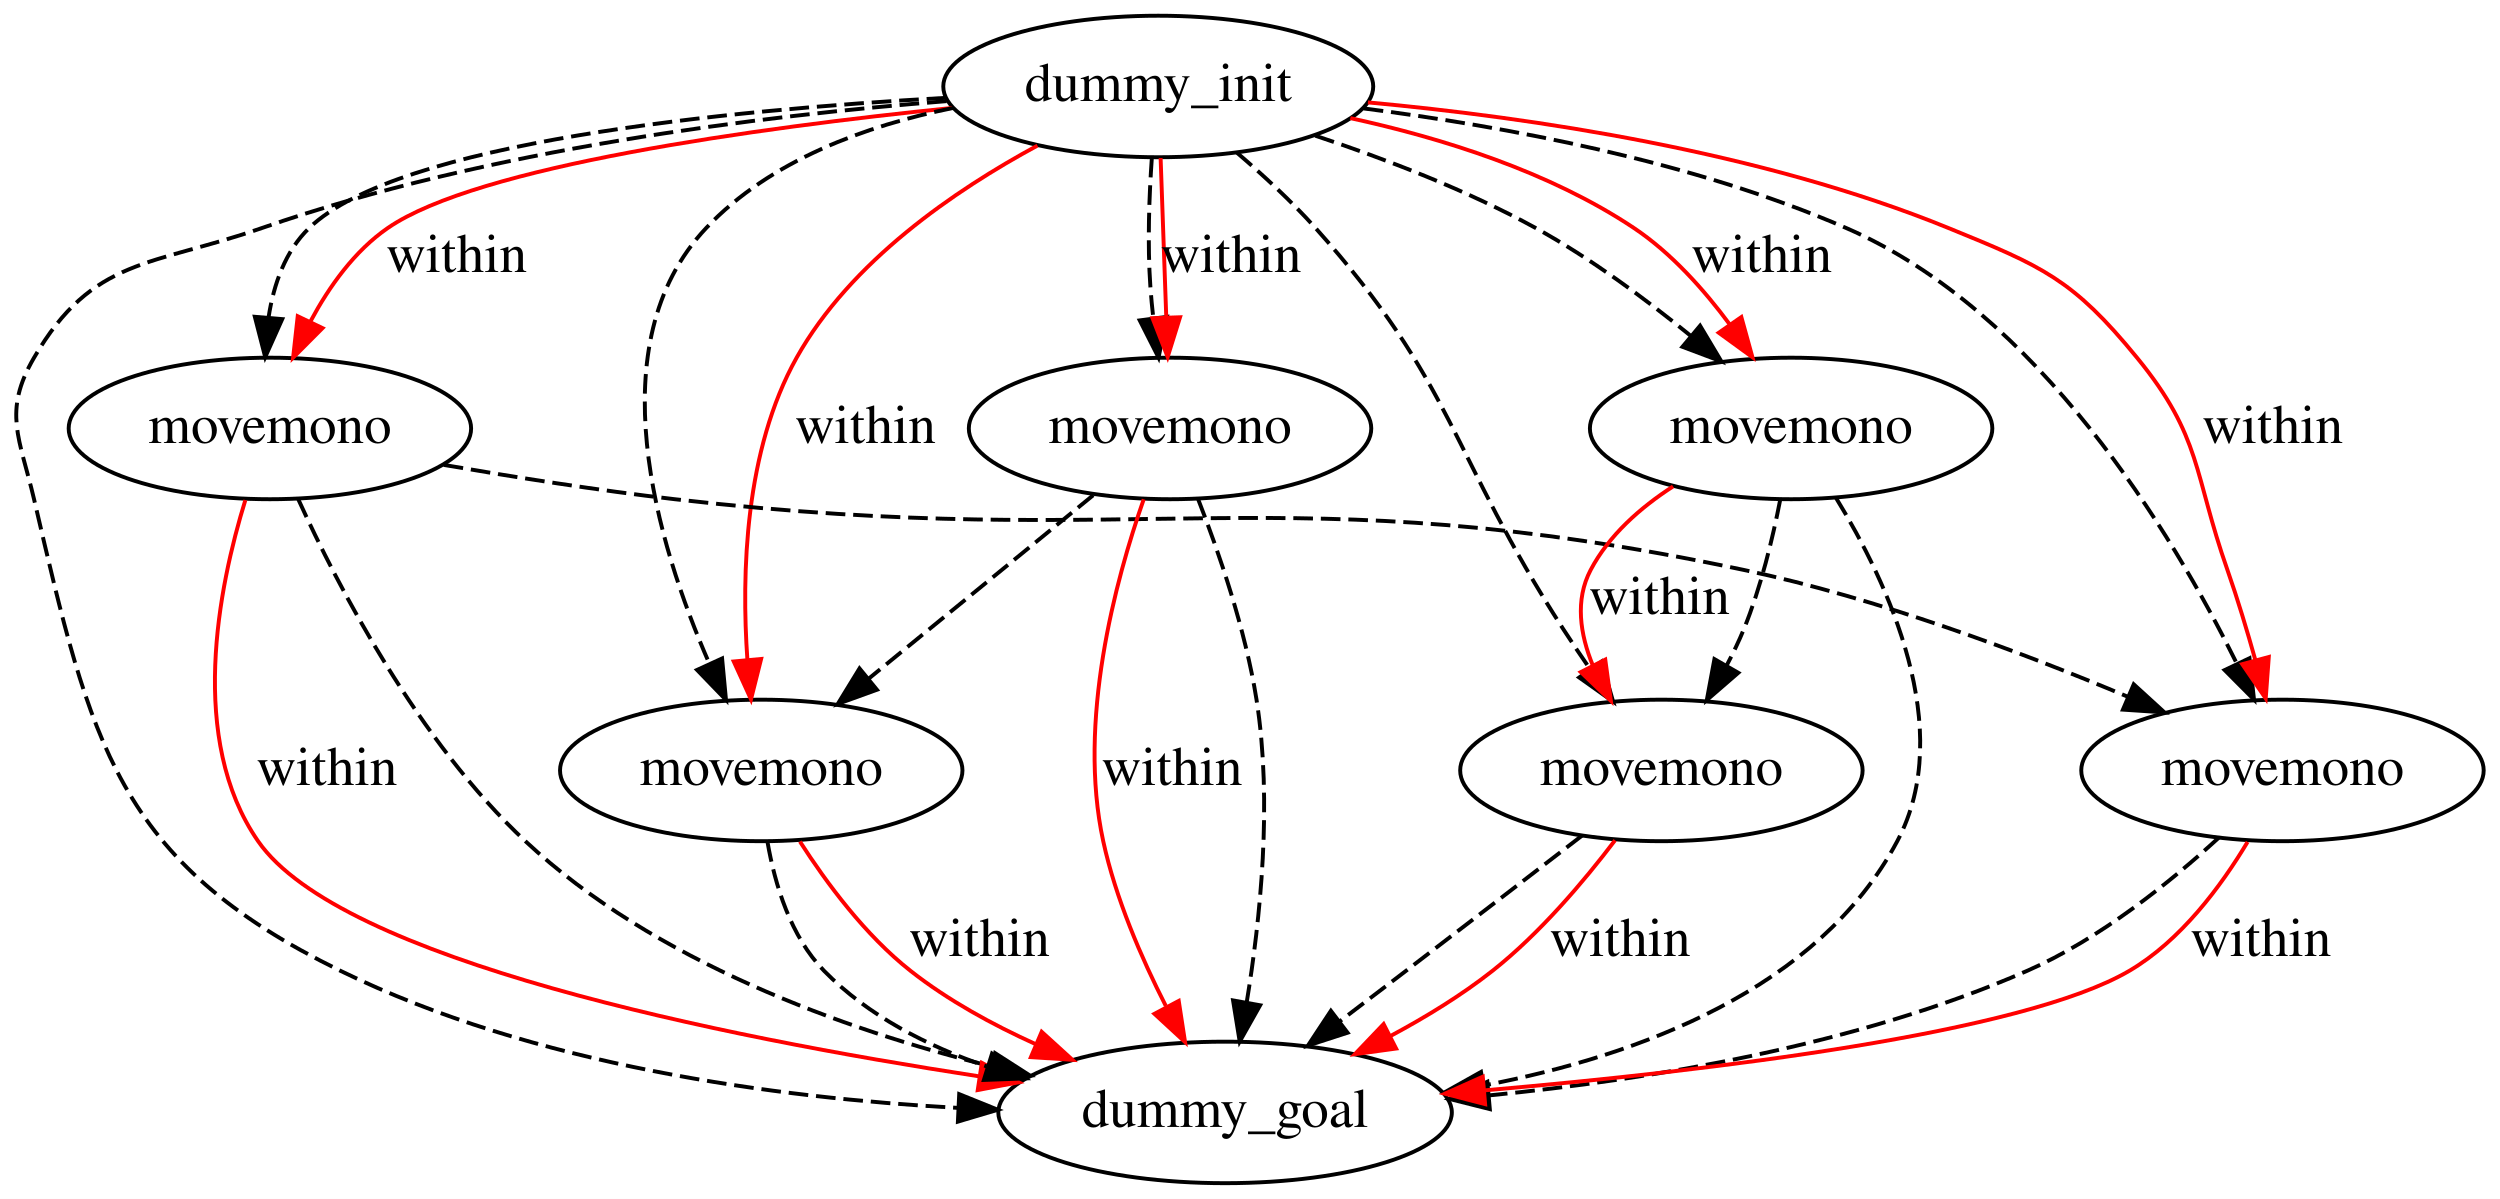
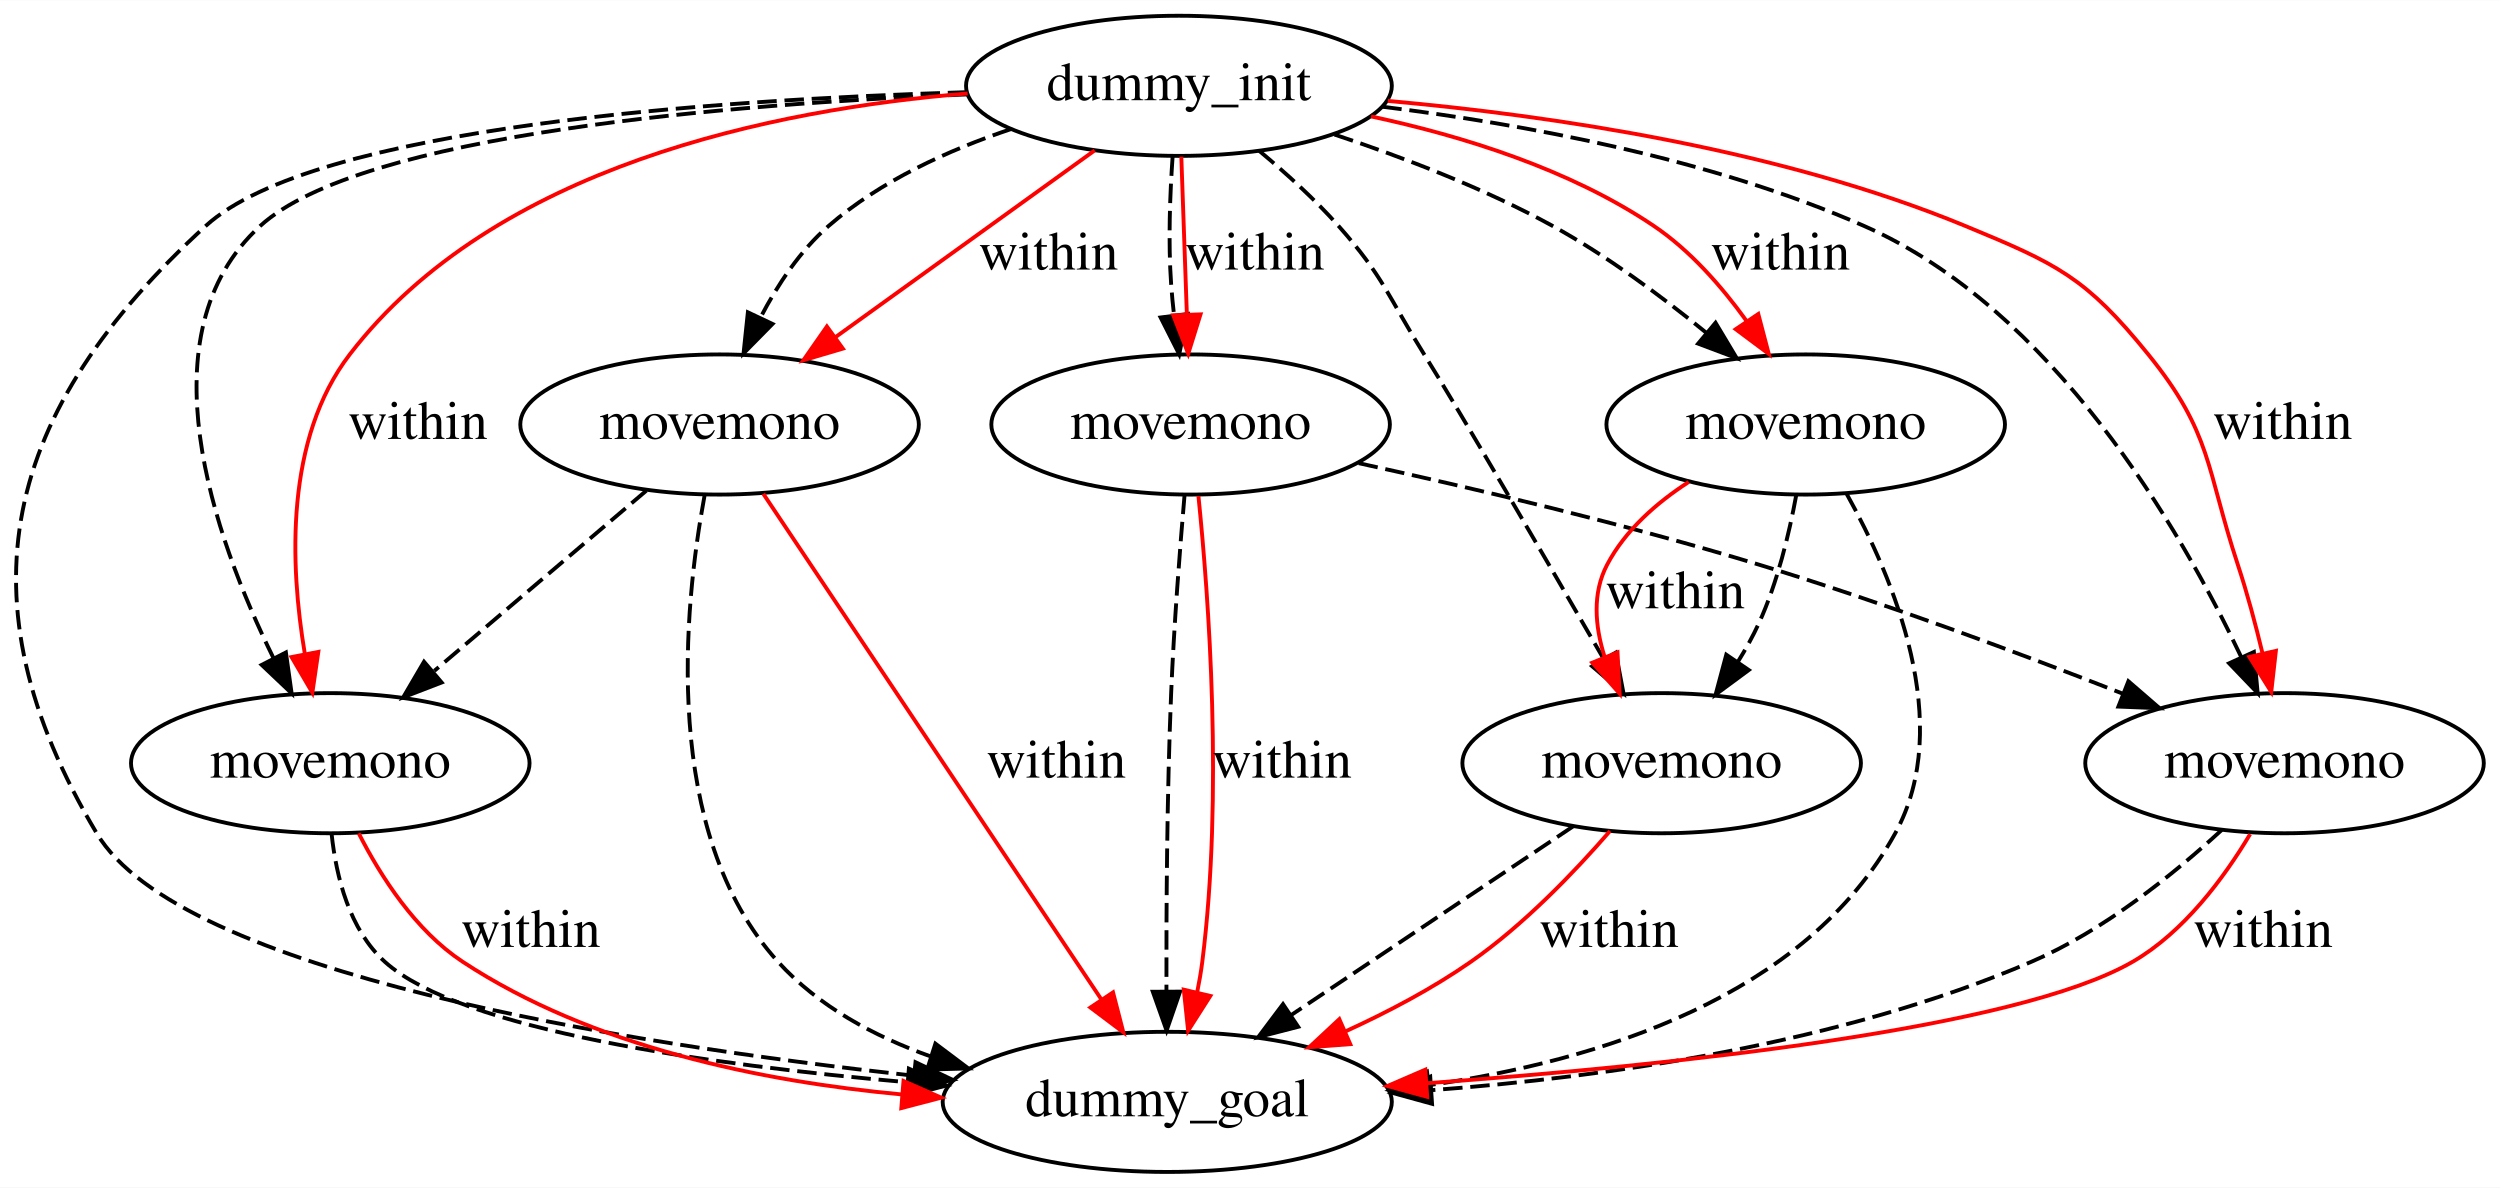
- <svg xmlns="http://www.w3.org/2000/svg" width="636pt" height="305pt" viewBox="0.00 0.00 636.00 305.00">
+ <svg xmlns="http://www.w3.org/2000/svg" width="642pt" height="305pt" viewBox="0.00 0.00 642.19 305.00">
  <g id="graph0" class="graph" transform="scale(1 1) rotate(0) translate(4 301)">
-     <polygon fill="white" stroke="transparent" points="-4,4 -4,-301 632,-301 632,4 -4,4" />
+     <polygon fill="white" stroke="transparent" points="-4,4 -4,-301 638.19,-301 638.19,4 -4,4" />
    <g id="node1" class="node">
-       <ellipse fill="none" stroke="black" cx="290.66" cy="-279" rx="54.69" ry="18" />
-       <text text-anchor="middle" x="290.66" y="-275.3" font-family="Times,serif" font-size="14.00">dummy_init</text>
+       <ellipse fill="none" stroke="black" cx="298.84" cy="-279" rx="54.69" ry="18" />
+       <text text-anchor="middle" x="298.84" y="-275.3" font-family="Times,serif" font-size="14.00">dummy_init</text>
    </g>
    <g id="node2" class="node">
-       <ellipse fill="none" stroke="black" cx="307.66" cy="-18" rx="57.69" ry="18" />
-       <text text-anchor="middle" x="307.66" y="-14.3" font-family="Times,serif" font-size="14.00">dummy_goal</text>
+       <ellipse fill="none" stroke="black" cx="295.84" cy="-18" rx="57.69" ry="18" />
+       <text text-anchor="middle" x="295.84" y="-14.3" font-family="Times,serif" font-size="14.00">dummy_goal</text>
+     </g>
+     <g id="edge5" class="edge">
+       <path fill="none" stroke="black" stroke-dasharray="5,2" d="M244.46,-277.37C179.65,-275.46 76.62,-268.39 48.84,-243 -3.16,-195.49 -15.22,-147.51 20.84,-87 42.21,-51.14 156.17,-32.94 230.52,-24.74" />
+       <polygon fill="black" stroke="black" points="231.17,-28.19 240.74,-23.65 230.42,-21.23 231.17,-28.19" />
+     </g>
+     <g id="node3" class="node">
+       <ellipse fill="none" stroke="black" cx="80.84" cy="-105" rx="51.19" ry="18" />
+       <text text-anchor="middle" x="80.84" y="-101.3" font-family="Times,serif" font-size="14.00">movemono</text>
+     </g>
+     <g id="edge7" class="edge">
+       <path fill="none" stroke="black" stroke-dasharray="5,2" d="M244.55,-276.8C183.26,-274.3 88.68,-266.6 62.84,-243 32.5,-215.29 50.82,-163.33 66.26,-131.98" />
+       <polygon fill="black" stroke="black" points="69.44,-133.45 70.91,-122.96 63.22,-130.25 69.44,-133.45" />
+     </g>
+     <g id="edge25" class="edge">
+       <path fill="none" stroke="red" d="M244.57,-277.04C194.66,-272.96 122.96,-258.34 85.84,-210 69.21,-188.34 70.46,-156.03 74.29,-133.18" />
+       <polygon fill="red" stroke="red" points="77.77,-133.59 76.24,-123.11 70.9,-132.26 77.77,-133.59" />
+       <text text-anchor="middle" x="103.34" y="-188.3" font-family="Times,serif" font-size="14.00">within</text>
+     </g>
+     <g id="node4" class="node">
+       <ellipse fill="none" stroke="black" cx="301.84" cy="-192" rx="51.19" ry="18" />
+       <text text-anchor="middle" x="301.84" y="-188.3" font-family="Times,serif" font-size="14.00">movemono</text>
+     </g>
+     <g id="edge4" class="edge">
+       <path fill="none" stroke="black" stroke-dasharray="5,2" d="M297.22,-260.86C296.54,-251.2 296.06,-238.92 296.84,-228 297.02,-225.43 297.28,-222.76 297.58,-220.09" />
+       <polygon fill="black" stroke="black" points="301.07,-220.41 298.91,-210.04 294.13,-219.49 301.07,-220.41" />
+     </g>
+     <g id="edge27" class="edge">
+       <path fill="none" stroke="red" d="M299.45,-260.8C299.86,-249.16 300.41,-233.55 300.88,-220.24" />
+       <polygon fill="red" stroke="red" points="304.38,-220.29 301.23,-210.18 297.38,-220.05 304.38,-220.29" />
+       <text text-anchor="middle" x="318.34" y="-231.8" font-family="Times,serif" font-size="14.00">within</text>
+     </g>
+     <g id="node5" class="node">
+       <ellipse fill="none" stroke="black" cx="180.84" cy="-192" rx="51.19" ry="18" />
+       <text text-anchor="middle" x="180.84" y="-188.3" font-family="Times,serif" font-size="14.00">movemono</text>
+     </g>
+     <g id="edge10" class="edge">
+       <path fill="none" stroke="black" stroke-dasharray="5,2" d="M255.71,-267.89C239.65,-262.51 222.13,-254.55 208.84,-243 201.53,-236.65 195.73,-227.89 191.35,-219.48" />
+       <polygon fill="black" stroke="black" points="194.44,-217.83 187,-210.28 188.11,-220.82 194.44,-217.83" />
+     </g>
+     <g id="edge19" class="edge">
+       <path fill="none" stroke="red" d="M277.2,-262.41C258.48,-248.93 231.25,-229.32 210.51,-214.37" />
+       <polygon fill="red" stroke="red" points="212.51,-211.5 202.35,-208.49 208.41,-217.18 212.51,-211.5" />
+       <text text-anchor="middle" x="265.34" y="-231.8" font-family="Times,serif" font-size="14.00">within</text>
+     </g>
+     <g id="node6" class="node">
+       <ellipse fill="none" stroke="black" cx="422.84" cy="-105" rx="51.19" ry="18" />
+       <text text-anchor="middle" x="422.84" y="-101.3" font-family="Times,serif" font-size="14.00">movemono</text>
+     </g>
+     <g id="edge13" class="edge">
+       <path fill="none" stroke="black" stroke-dasharray="5,2" d="M319.46,-262.3C326.31,-256.59 333.75,-249.86 339.84,-243 351.54,-229.82 352.49,-224.94 361.84,-210 370.84,-195.62 392.9,-157.75 407.87,-131.91" />
+       <polygon fill="black" stroke="black" points="411.05,-133.41 413.03,-123 404.99,-129.9 411.05,-133.41" />
+     </g>
+     <g id="node7" class="node">
+       <ellipse fill="none" stroke="black" cx="459.84" cy="-192" rx="51.19" ry="18" />
+       <text text-anchor="middle" x="459.84" y="-188.3" font-family="Times,serif" font-size="14.00">movemono</text>
+     </g>
+     <g id="edge2" class="edge">
+       <path fill="none" stroke="black" stroke-dasharray="5,2" d="M338.8,-266.48C356.51,-260.61 377.27,-252.66 394.84,-243 408.69,-235.38 422.76,-224.97 434.25,-215.61" />
+       <polygon fill="black" stroke="black" points="436.68,-218.14 442.12,-209.04 432.2,-212.77 436.68,-218.14" />
+     </g>
+     <g id="edge20" class="edge">
+       <path fill="none" stroke="red" d="M348.19,-271.14C371.69,-266.12 399.29,-257.55 420.84,-243 430.15,-236.72 438.23,-227.5 444.58,-218.69" />
+       <polygon fill="red" stroke="red" points="447.66,-220.39 450.35,-210.14 441.86,-216.48 447.66,-220.39" />
+       <text text-anchor="middle" x="453.34" y="-231.8" font-family="Times,serif" font-size="14.00">within</text>
+     </g>
+     <g id="node8" class="node">
+       <ellipse fill="none" stroke="black" cx="582.84" cy="-105" rx="51.19" ry="18" />
+       <text text-anchor="middle" x="582.84" y="-101.3" font-family="Times,serif" font-size="14.00">movemono</text>
+     </g>
+     <g id="edge14" class="edge">
+       <path fill="none" stroke="black" stroke-dasharray="5,2" d="M351.08,-273.63C387.07,-269.2 435.35,-260.38 474.84,-243 523.28,-221.68 555.91,-165.63 571.75,-132.2" />
+       <polygon fill="black" stroke="black" points="574.97,-133.57 575.94,-123.01 568.61,-130.66 574.97,-133.57" />
+     </g>
+     <g id="edge26" class="edge">
+       <path fill="none" stroke="red" d="M352.5,-275.12C394.27,-271.38 452.98,-262.78 500.84,-243 524.43,-233.25 531.78,-229.84 547.84,-210 564.26,-189.73 562.66,-180.77 570.84,-156 573.24,-148.74 575.38,-140.74 577.16,-133.31" />
+       <polygon fill="red" stroke="red" points="580.62,-133.85 579.43,-123.32 573.8,-132.3 580.62,-133.85" />
+       <text text-anchor="middle" x="582.34" y="-188.3" font-family="Times,serif" font-size="14.00">within</text>
+     </g>
+     <g id="edge6" class="edge">
+       <path fill="none" stroke="black" stroke-dasharray="5,2" d="M81.19,-86.76C82.36,-75.82 85.75,-62.22 94.84,-54 114.26,-36.44 178.27,-27.49 228.9,-23.06" />
+       <polygon fill="black" stroke="black" points="229.47,-26.53 239.15,-22.21 228.89,-19.55 229.47,-26.53" />
+     </g>
+     <g id="edge17" class="edge">
+       <path fill="none" stroke="red" d="M88.14,-87C93.81,-75.87 102.74,-61.97 114.84,-54 148.07,-32.12 191.71,-23.24 227.81,-19.89" />
+       <polygon fill="red" stroke="red" points="228.09,-23.37 237.78,-19.08 227.53,-16.4 228.09,-23.37" />
+       <text text-anchor="middle" x="132.34" y="-57.8" font-family="Times,serif" font-size="14.00">within</text>
+     </g>
+     <g id="edge1" class="edge">
+       <path fill="none" stroke="black" stroke-dasharray="5,2" d="M300.29,-173.97C299.1,-160.23 297.56,-140.39 296.84,-123 295.76,-97.04 295.58,-67.4 295.63,-46.42" />
+       <polygon fill="black" stroke="black" points="299.13,-46.32 295.67,-36.31 292.13,-46.29 299.13,-46.32" />
+     </g>
+     <g id="edge24" class="edge">
+       <path fill="none" stroke="red" d="M303.85,-173.61C306.51,-147.52 310.24,-96.72 304.84,-54 304.52,-51.44 304.06,-48.8 303.53,-46.17" />
+       <polygon fill="red" stroke="red" points="306.9,-45.21 301.2,-36.28 300.09,-46.82 306.9,-45.21" />
+       <text text-anchor="middle" x="325.34" y="-101.3" font-family="Times,serif" font-size="14.00">within</text>
    </g>
    <g id="edge16" class="edge">
-       <path fill="none" stroke="black" stroke-dasharray="5,2" d="M236.81,-275.27C189.75,-271.59 120.15,-263 62.66,-243 34.65,-233.25 19.57,-235.64 4.66,-210 -3.39,-196.17 1.02,-189.58 4.66,-174 19.13,-112.06 25.52,-81.96 82.66,-54 131.68,-30.01 193.26,-21.71 239.6,-19.16" />
-       <polygon fill="black" stroke="black" points="240.02,-22.65 249.85,-18.68 239.69,-15.66 240.02,-22.65" />
+       <path fill="none" stroke="black" stroke-dasharray="5,2" d="M345.01,-182.07C374.26,-175.68 413.67,-166.38 447.84,-156 479.68,-146.32 514.92,-133.19 541.41,-122.81" />
+       <polygon fill="black" stroke="black" points="542.73,-126.05 550.75,-119.12 540.16,-119.54 542.73,-126.05" />
    </g>
-     <g id="node3" class="node">
-       <ellipse fill="none" stroke="black" cx="64.66" cy="-192" rx="51.19" ry="18" />
-       <text text-anchor="middle" x="64.66" y="-188.3" font-family="Times,serif" font-size="14.00">movemono</text>
+     <g id="edge12" class="edge">
+       <path fill="none" stroke="black" stroke-dasharray="5,2" d="M176.98,-173.73C171.64,-144.98 165.8,-87.16 195.84,-54 206.22,-42.54 220.57,-34.83 235.16,-29.64" />
+       <polygon fill="black" stroke="black" points="236.28,-32.96 244.75,-26.59 234.16,-26.29 236.28,-32.96" />
    </g>
-     <g id="edge4" class="edge">
-       <path fill="none" stroke="black" stroke-dasharray="5,2" d="M236.73,-276.12C180.43,-273 97.22,-264.75 74.66,-243 68.56,-237.13 65.63,-228.66 64.34,-220.37" />
-       <polygon fill="black" stroke="black" points="67.8,-219.82 63.47,-210.15 60.83,-220.41 67.8,-219.82" />
+     <g id="edge18" class="edge">
+       <path fill="none" stroke="red" d="M192.08,-174.19C212.34,-143.88 255.12,-79.9 278.94,-44.28" />
+       <polygon fill="red" stroke="red" points="281.91,-46.13 284.56,-35.87 276.09,-42.24 281.91,-46.13" />
+       <text text-anchor="middle" x="267.34" y="-101.3" font-family="Times,serif" font-size="14.00">within</text>
    </g>
-     <g id="edge27" class="edge">
-       <path fill="none" stroke="red" d="M238.25,-273.55C188.29,-268.44 117.42,-258.69 94.66,-243 86.21,-237.18 79.75,-228.13 75.03,-219.32" />
-       <polygon fill="red" stroke="red" points="78.05,-217.53 70.57,-210.02 71.74,-220.55 78.05,-217.53" />
-       <text text-anchor="middle" x="112.16" y="-231.8" font-family="Times,serif" font-size="14.00">within</text>
+     <g id="edge9" class="edge">
+       <path fill="none" stroke="black" stroke-dasharray="5,2" d="M162.03,-175.01C146.67,-161.95 124.76,-143.33 107.57,-128.72" />
+       <polygon fill="black" stroke="black" points="109.45,-125.73 99.57,-121.92 104.92,-131.06 109.45,-125.73" />
    </g>
-     <g id="node4" class="node">
-       <ellipse fill="none" stroke="black" cx="189.66" cy="-105" rx="51.19" ry="18" />
-       <text text-anchor="middle" x="189.66" y="-101.3" font-family="Times,serif" font-size="14.00">movemono</text>
-     </g>
-     <g id="edge5" class="edge">
-       <path fill="none" stroke="black" stroke-dasharray="5,2" d="M238.54,-273.55C216.36,-269.06 191.92,-260.22 175.66,-243 147.82,-213.51 163.02,-162.94 176.45,-132.18" />
-       <polygon fill="black" stroke="black" points="179.7,-133.49 180.69,-122.95 173.33,-130.57 179.7,-133.49" />
+     <g id="edge11" class="edge">
+       <path fill="none" stroke="black" stroke-dasharray="5,2" d="M400.14,-88.8C379.98,-75.31 350.31,-55.46 327.77,-40.37" />
+       <polygon fill="black" stroke="black" points="329.47,-37.29 319.21,-34.64 325.57,-43.11 329.47,-37.29" />
    </g>
    <g id="edge21" class="edge">
-       <path fill="none" stroke="red" d="M259.92,-263.96C238.86,-252.58 212.34,-234.44 198.66,-210 185.5,-186.49 184.59,-155.21 186.14,-133.11" />
-       <polygon fill="red" stroke="red" points="189.63,-133.36 187.05,-123.08 182.66,-132.72 189.63,-133.36" />
-       <text text-anchor="middle" x="216.16" y="-188.3" font-family="Times,serif" font-size="14.00">within</text>
+       <path fill="none" stroke="red" d="M409.57,-87.57C400.38,-76.97 387.4,-63.45 373.84,-54 364.05,-47.17 352.7,-41.18 341.76,-36.17" />
+       <polygon fill="red" stroke="red" points="342.85,-32.83 332.29,-32.03 340.04,-39.25 342.85,-32.83" />
+       <text text-anchor="middle" x="409.34" y="-57.8" font-family="Times,serif" font-size="14.00">within</text>
    </g>
-     <g id="node5" class="node">
-       <ellipse fill="none" stroke="black" cx="418.66" cy="-105" rx="51.19" ry="18" />
-       <text text-anchor="middle" x="418.66" y="-101.3" font-family="Times,serif" font-size="14.00">movemono</text>
-     </g>
-     <g id="edge10" class="edge">
-       <path fill="none" stroke="black" stroke-dasharray="5,2" d="M310.67,-262.16C317.35,-256.44 324.62,-249.74 330.66,-243 366.2,-203.31 364.78,-185.78 393.66,-141 395.83,-137.64 398.18,-134.15 400.55,-130.73" />
-       <polygon fill="black" stroke="black" points="403.45,-132.7 406.38,-122.51 397.74,-128.65 403.45,-132.7" />
-     </g>
-     <g id="node6" class="node">
-       <ellipse fill="none" stroke="black" cx="451.66" cy="-192" rx="51.19" ry="18" />
-       <text text-anchor="middle" x="451.66" y="-188.3" font-family="Times,serif" font-size="14.00">movemono</text>
+     <g id="edge3" class="edge">
+       <path fill="none" stroke="black" stroke-dasharray="5,2" d="M470.39,-174.13C482.33,-152.67 498.25,-115.03 482.84,-87 459.76,-45.01 406.8,-28.56 363.11,-22.3" />
+       <polygon fill="black" stroke="black" points="363.45,-18.82 353.09,-21.02 362.56,-25.76 363.45,-18.82" />
    </g>
    <g id="edge15" class="edge">
-       <path fill="none" stroke="black" stroke-dasharray="5,2" d="M330.61,-266.48C348.33,-260.61 369.09,-252.66 386.66,-243 400.51,-235.38 414.58,-224.97 426.06,-215.61" />
-       <polygon fill="black" stroke="black" points="428.5,-218.14 433.93,-209.04 424.01,-212.77 428.5,-218.14" />
+       <path fill="none" stroke="black" stroke-dasharray="5,2" d="M457.4,-173.8C455.58,-163.9 452.58,-151.4 447.84,-141 446.29,-137.61 444.4,-134.21 442.35,-130.93" />
+       <polygon fill="black" stroke="black" points="445.22,-128.93 436.7,-122.64 439.44,-132.87 445.22,-128.93" />
+     </g>
+     <g id="edge23" class="edge">
+       <path fill="none" stroke="red" d="M429.8,-177.25C421.5,-171.87 413.49,-164.84 408.84,-156 405,-148.71 405.69,-140.25 408.16,-132.39" />
+       <polygon fill="red" stroke="red" points="411.5,-133.46 412.04,-122.88 405.02,-130.82 411.5,-133.46" />
+       <text text-anchor="middle" x="426.34" y="-144.8" font-family="Times,serif" font-size="14.00">within</text>
+     </g>
+     <g id="edge8" class="edge">
+       <path fill="none" stroke="black" stroke-dasharray="5,2" d="M566.7,-87.84C554.38,-76.5 536.41,-61.98 517.84,-54 468.85,-32.94 408.9,-24.39 363.65,-21" />
+       <polygon fill="black" stroke="black" points="363.86,-17.5 353.65,-20.31 363.39,-24.49 363.86,-17.5" />
    </g>
    <g id="edge22" class="edge">
-       <path fill="none" stroke="red" d="M339.52,-270.95C362.81,-265.89 390.2,-257.33 411.66,-243 421.18,-236.64 429.52,-227.29 436.09,-218.4" />
-       <polygon fill="red" stroke="red" points="439,-220.34 441.82,-210.12 433.25,-216.35 439,-220.34" />
-       <text text-anchor="middle" x="444.16" y="-231.8" font-family="Times,serif" font-size="14.00">within</text>
-     </g>
-     <g id="node7" class="node">
-       <ellipse fill="none" stroke="black" cx="293.66" cy="-192" rx="51.19" ry="18" />
-       <text text-anchor="middle" x="293.66" y="-188.3" font-family="Times,serif" font-size="14.00">movemono</text>
-     </g>
-     <g id="edge1" class="edge">
-       <path fill="none" stroke="black" stroke-dasharray="5,2" d="M289.03,-260.86C288.35,-251.2 287.88,-238.92 288.66,-228 288.84,-225.43 289.1,-222.76 289.4,-220.09" />
-       <polygon fill="black" stroke="black" points="292.89,-220.41 290.73,-210.04 285.95,-219.49 292.89,-220.41" />
-     </g>
-     <g id="edge26" class="edge">
-       <path fill="none" stroke="red" d="M291.26,-260.8C291.67,-249.16 292.23,-233.55 292.7,-220.24" />
-       <polygon fill="red" stroke="red" points="296.2,-220.29 293.05,-210.18 289.2,-220.05 296.2,-220.29" />
-       <text text-anchor="middle" x="309.16" y="-231.8" font-family="Times,serif" font-size="14.00">within</text>
-     </g>
-     <g id="node8" class="node">
-       <ellipse fill="none" stroke="black" cx="576.66" cy="-105" rx="51.19" ry="18" />
-       <text text-anchor="middle" x="576.66" y="-101.3" font-family="Times,serif" font-size="14.00">movemono</text>
-     </g>
-     <g id="edge9" class="edge">
-       <path fill="none" stroke="black" stroke-dasharray="5,2" d="M342.93,-273.41C378.65,-268.88 426.44,-260.04 465.66,-243 514.72,-221.68 548.52,-165.63 565.04,-132.2" />
-       <polygon fill="black" stroke="black" points="568.27,-133.55 569.42,-123.02 561.95,-130.53 568.27,-133.55" />
-     </g>
-     <g id="edge19" class="edge">
-       <path fill="none" stroke="red" d="M344,-274.95C385.53,-271.11 443.94,-262.47 491.66,-243 515.63,-233.22 523.27,-230.04 539.66,-210 556.17,-189.81 554.01,-180.61 562.66,-156 565.24,-148.63 567.68,-140.53 569.78,-133.02" />
-       <polygon fill="red" stroke="red" points="573.18,-133.86 572.4,-123.3 566.42,-132.04 573.18,-133.86" />
-       <text text-anchor="middle" x="574.16" y="-188.3" font-family="Times,serif" font-size="14.00">within</text>
-     </g>
-     <g id="edge6" class="edge">
-       <path fill="none" stroke="black" stroke-dasharray="5,2" d="M71.88,-173.99C82.04,-151.68 102.41,-112.42 129.66,-87 162.41,-56.45 210.31,-39.19 248.17,-29.71" />
-       <polygon fill="black" stroke="black" points="249.15,-33.08 258.07,-27.35 247.53,-26.27 249.15,-33.08" />
-     </g>
-     <g id="edge23" class="edge">
-       <path fill="none" stroke="red" d="M58.42,-173.78C51.57,-151.59 43.75,-112.83 61.66,-87 82.53,-56.88 179.12,-37.3 244.88,-27.21" />
-       <polygon fill="red" stroke="red" points="245.78,-30.61 255.15,-25.67 244.74,-23.69 245.78,-30.61" />
-       <text text-anchor="middle" x="79.16" y="-101.3" font-family="Times,serif" font-size="14.00">within</text>
-     </g>
-     <g id="edge7" class="edge">
-       <path fill="none" stroke="black" stroke-dasharray="5,2" d="M108.88,-182.73C127.04,-179.59 148.3,-176.23 167.66,-174 288.01,-160.12 321.11,-181.02 439.66,-156 473.52,-148.85 510.29,-135.08 537.2,-123.8" />
-       <polygon fill="black" stroke="black" points="538.82,-126.91 546.64,-119.77 536.07,-120.47 538.82,-126.91" />
-     </g>
-     <g id="edge3" class="edge">
-       <path fill="none" stroke="black" stroke-dasharray="5,2" d="M191.27,-86.7C193.13,-76.02 197.11,-62.73 205.66,-54 216.83,-42.59 231.89,-34.9 246.99,-29.71" />
-       <polygon fill="black" stroke="black" points="248.37,-32.95 256.89,-26.65 246.3,-26.26 248.37,-32.95" />
-     </g>
-     <g id="edge20" class="edge">
-       <path fill="none" stroke="red" d="M199.5,-86.91C206.3,-76.31 216.17,-63.03 227.66,-54 237.15,-46.53 248.49,-40.32 259.6,-35.31" />
-       <polygon fill="red" stroke="red" points="261,-38.51 268.83,-31.38 258.26,-32.07 261,-38.51" />
-       <text text-anchor="middle" x="245.16" y="-57.8" font-family="Times,serif" font-size="14.00">within</text>
-     </g>
-     <g id="edge12" class="edge">
-       <path fill="none" stroke="black" stroke-dasharray="5,2" d="M398.48,-88.43C385.65,-78.55 368.7,-65.51 353.66,-54 348.19,-49.82 342.36,-45.37 336.74,-41.1" />
-       <polygon fill="black" stroke="black" points="338.82,-38.28 328.74,-35.01 334.58,-43.85 338.82,-38.28" />
-     </g>
-     <g id="edge25" class="edge">
-       <path fill="none" stroke="red" d="M406.87,-87.23C398.92,-76.76 387.7,-63.5 375.66,-54 367.84,-47.84 358.77,-42.28 349.86,-37.51" />
-       <polygon fill="red" stroke="red" points="351.17,-34.25 340.68,-32.82 347.99,-40.48 351.17,-34.25" />
-       <text text-anchor="middle" x="408.16" y="-57.8" font-family="Times,serif" font-size="14.00">within</text>
-     </g>
-     <g id="edge13" class="edge">
-       <path fill="none" stroke="black" stroke-dasharray="5,2" d="M463.11,-174.28C476.16,-152.97 493.82,-115.49 478.66,-87 458.61,-49.33 412.93,-32.46 373.83,-24.93" />
-       <polygon fill="black" stroke="black" points="373.98,-21.41 363.53,-23.13 372.77,-28.3 373.98,-21.41" />
-     </g>
-     <g id="edge8" class="edge">
-       <path fill="none" stroke="black" stroke-dasharray="5,2" d="M448.9,-173.93C446.98,-164.08 443.98,-151.58 439.66,-141 438.4,-137.92 436.89,-134.79 435.27,-131.73" />
-       <polygon fill="black" stroke="black" points="438.22,-129.84 430.21,-122.9 432.15,-133.32 438.22,-129.84" />
-     </g>
-     <g id="edge17" class="edge">
-       <path fill="none" stroke="red" d="M421.62,-177.25C413.31,-171.87 405.31,-164.84 400.66,-156 396.64,-148.37 397.95,-139.65 401.24,-131.65" />
-       <polygon fill="red" stroke="red" points="404.38,-133.2 405.81,-122.7 398.15,-130.02 404.38,-133.2" />
-       <text text-anchor="middle" x="418.16" y="-144.8" font-family="Times,serif" font-size="14.00">within</text>
-     </g>
-     <g id="edge2" class="edge">
-       <path fill="none" stroke="black" stroke-dasharray="5,2" d="M300.79,-174.04C306.08,-160.5 312.83,-140.89 315.66,-123 319.76,-96.99 316.62,-66.97 313.14,-45.89" />
-       <polygon fill="black" stroke="black" points="316.58,-45.26 311.38,-36.03 309.69,-46.49 316.58,-45.26" />
-     </g>
-     <g id="edge18" class="edge">
-       <path fill="none" stroke="red" d="M286.96,-173.97C279.72,-153.28 270.06,-117.39 276.66,-87 279.81,-72.49 286.33,-57.37 292.59,-45.08" />
-       <polygon fill="red" stroke="red" points="295.87,-46.37 297.48,-35.9 289.69,-43.08 295.87,-46.37" />
-       <text text-anchor="middle" x="294.16" y="-101.3" font-family="Times,serif" font-size="14.00">within</text>
-     </g>
-     <g id="edge11" class="edge">
-       <path fill="none" stroke="black" stroke-dasharray="5,2" d="M274.1,-175.01C257.97,-161.83 234.92,-142.99 216.97,-128.33" />
-       <polygon fill="black" stroke="black" points="219.09,-125.53 209.13,-121.92 214.66,-130.95 219.09,-125.53" />
-     </g>
-     <g id="edge14" class="edge">
-       <path fill="none" stroke="black" stroke-dasharray="5,2" d="M560.48,-87.91C548.15,-76.61 530.18,-62.11 511.66,-54 468.42,-35.06 415.84,-26.34 374.89,-22.34" />
-       <polygon fill="black" stroke="black" points="375.01,-18.84 364.74,-21.42 374.38,-25.81 375.01,-18.84" />
-     </g>
-     <g id="edge24" class="edge">
-       <path fill="none" stroke="red" d="M567.79,-86.82C561.08,-75.61 550.77,-61.68 537.66,-54 510.57,-38.14 431.6,-28.64 373.73,-23.62" />
-       <polygon fill="red" stroke="red" points="373.81,-20.11 363.55,-22.76 373.22,-27.09 373.81,-20.11" />
-       <text text-anchor="middle" x="571.16" y="-57.8" font-family="Times,serif" font-size="14.00">within</text>
+       <path fill="none" stroke="red" d="M574,-86.77C567.3,-75.54 556.99,-61.61 543.84,-54 513.89,-36.68 425.34,-27.37 362.62,-22.8" />
+       <polygon fill="red" stroke="red" points="362.62,-19.29 352.4,-22.08 362.13,-26.28 362.62,-19.29" />
+       <text text-anchor="middle" x="577.34" y="-57.8" font-family="Times,serif" font-size="14.00">within</text>
    </g>
  </g>
</svg>
